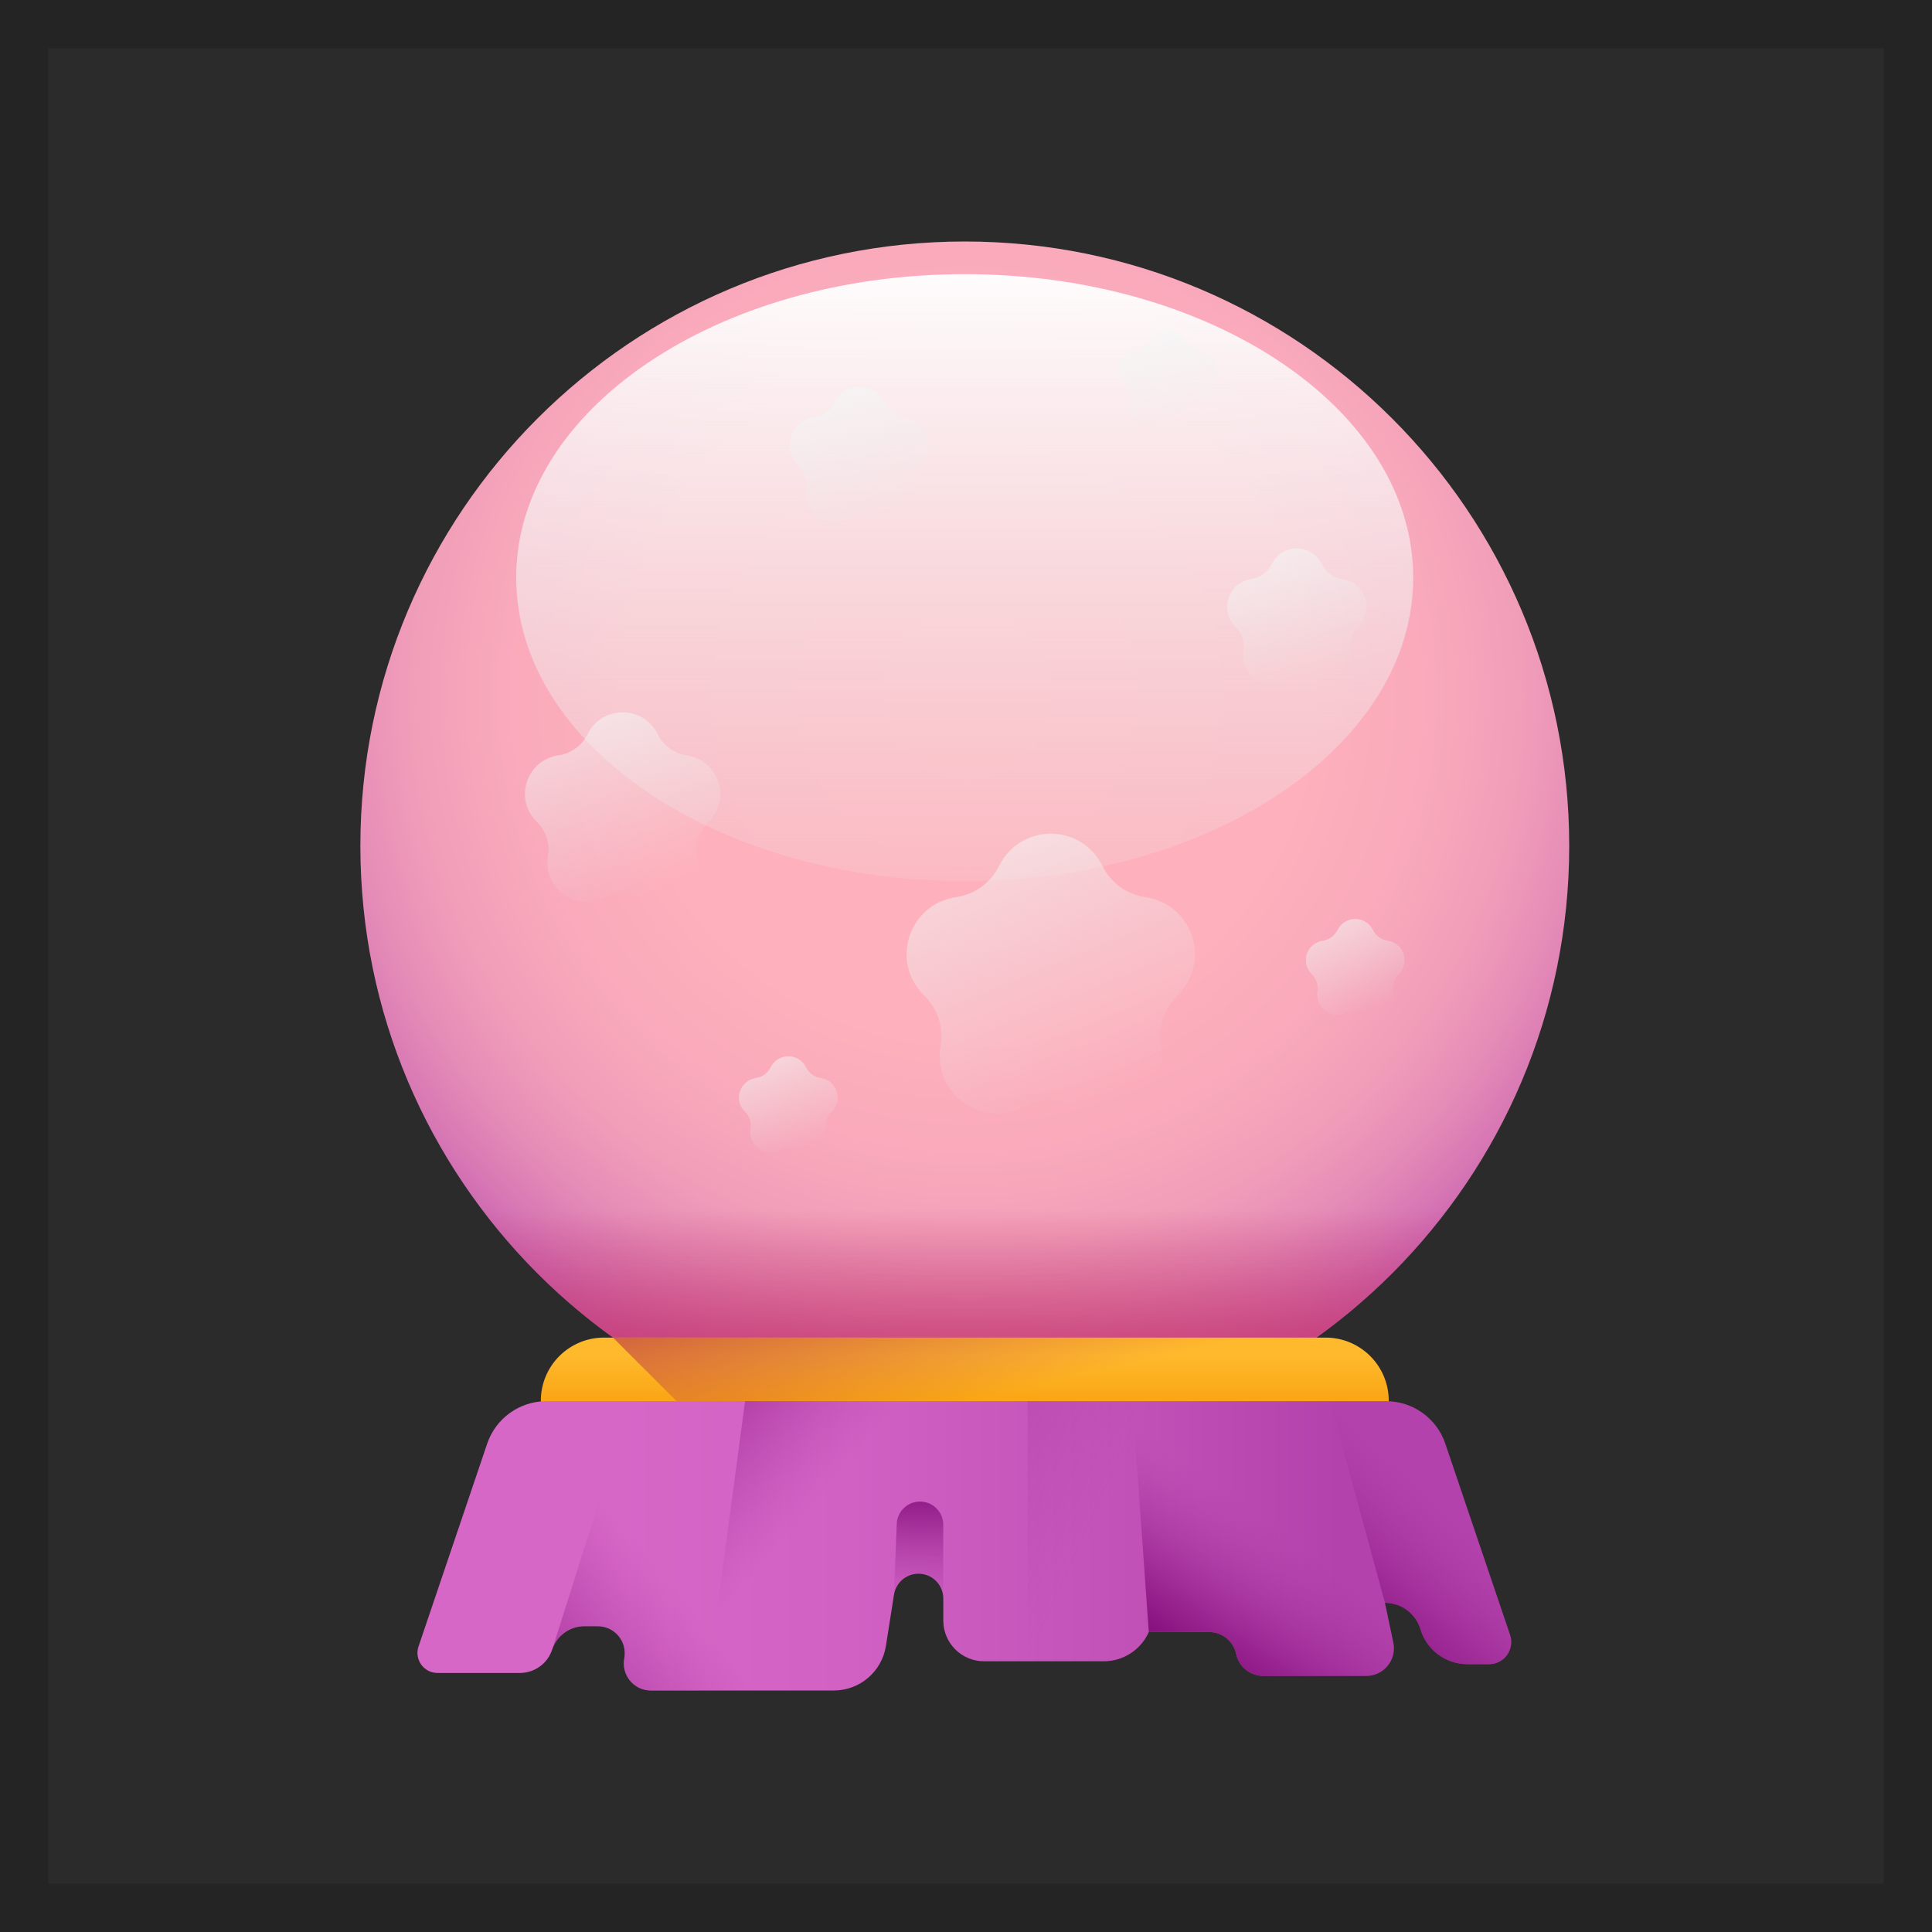
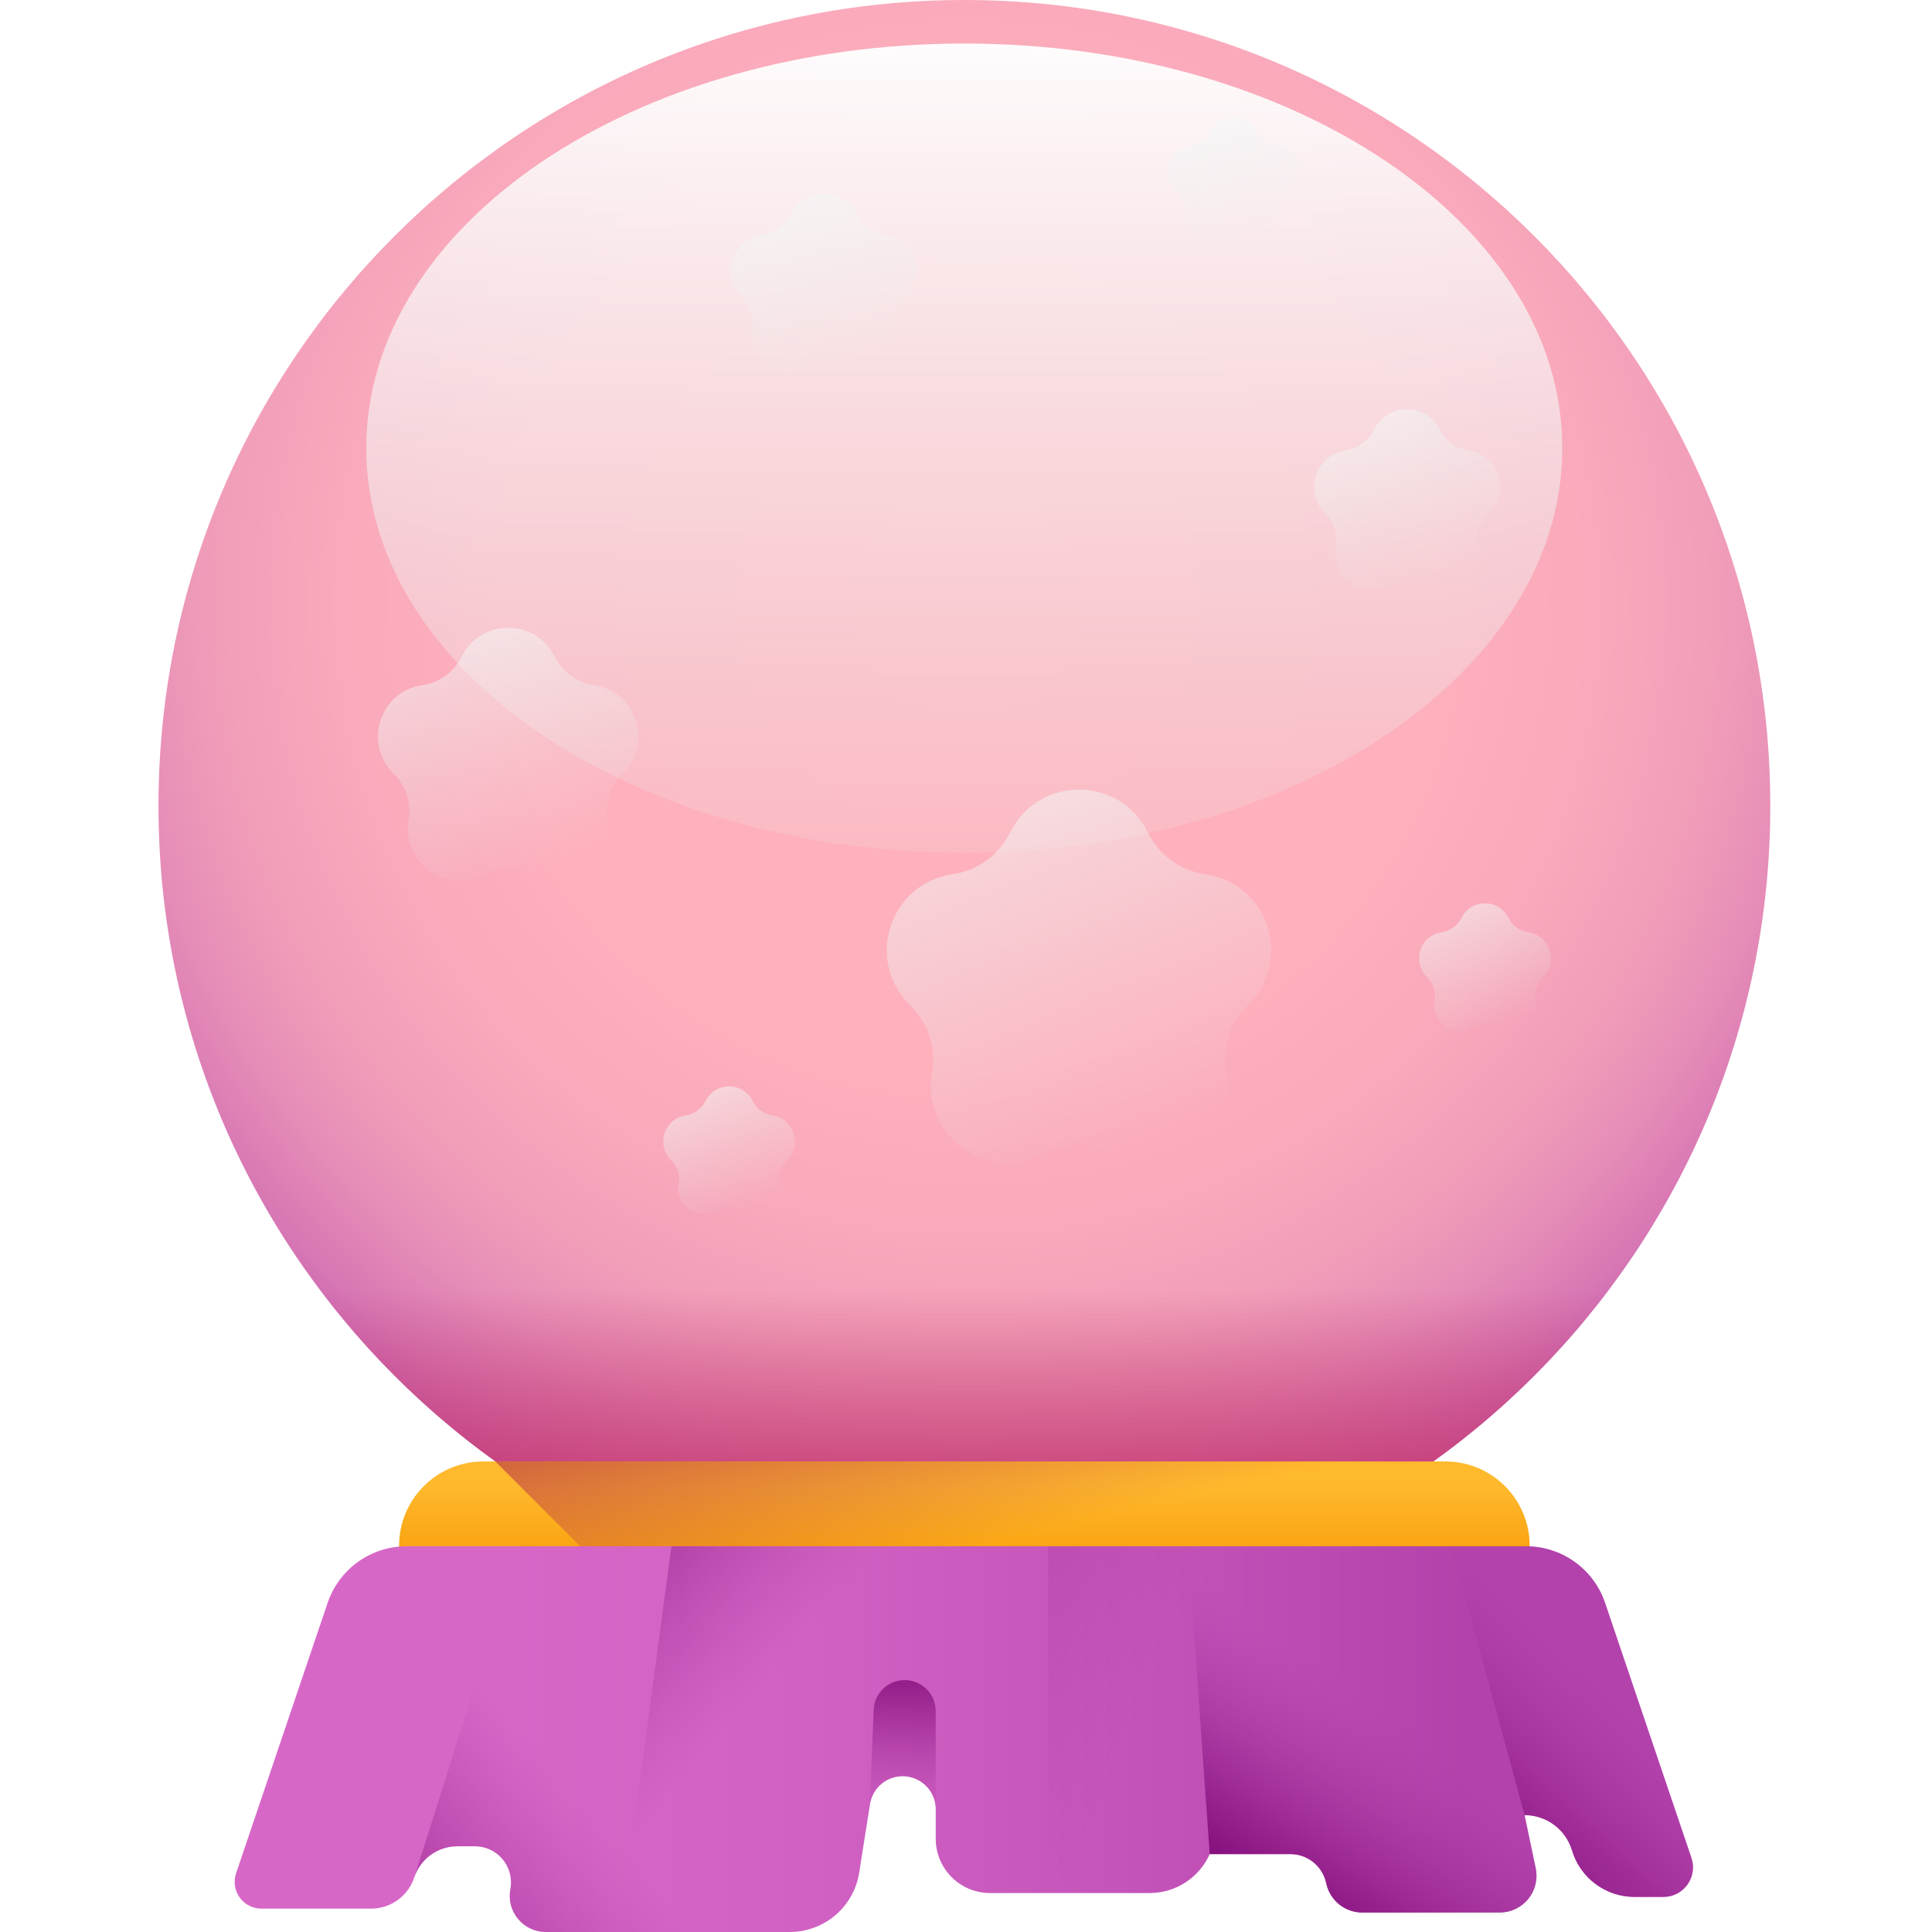
- <svg xmlns="http://www.w3.org/2000/svg" width="80" height="80" fill="none">
-   <path fill="#2B2B2B" stroke="#242424" stroke-width="2" d="M1 1h78v78H1z" />
-   <path d="M64.978 35.028c0 13.823-11.205 25.029-25.028 25.029-13.823 0-25.028-11.206-25.028-25.029C14.922 21.206 26.128 10 39.95 10c13.823 0 25.028 11.206 25.028 25.028z" fill="url(#paint0_radial)" />
-   <path d="M17.653 46.407a25.002 25.002 0 004.6 6.32c9.775 9.773 25.622 9.772 35.396-.002a25.019 25.019 0 004.598-6.318H17.653z" fill="url(#paint1_linear)" />
-   <path d="M57.505 58.648h-35.11v-.646a2.615 2.615 0 012.615-2.615h29.88a2.615 2.615 0 012.615 2.615v.646z" fill="url(#paint2_linear)" />
-   <path d="M28.645 58.648h28.86v-.646a2.615 2.615 0 00-2.615-2.615H25.383l3.262 3.261z" fill="url(#paint3_linear)" />
-   <path d="M58.49 62.964H21.41a.937.937 0 01-.937-.936v-1.385a2.496 2.496 0 012.496-2.496h33.962a2.496 2.496 0 012.497 2.496v1.385c0 .517-.42.936-.937.936z" fill="url(#paint4_linear)" />
-   <path d="M59.428 62.028v-1.385a2.496 2.496 0 00-2.497-2.496H22.969c-.197 0-.389.023-.573.066l4.75 4.751h31.345c.517 0 .937-.42.937-.936z" fill="url(#paint5_linear)" />
-   <path d="M58.518 23.917c0-6.94-8.315-12.565-18.572-12.565-10.256 0-18.571 5.626-18.571 12.565 0 6.94 8.315 12.566 18.572 12.566 10.256 0 18.571-5.625 18.571-12.566z" fill="url(#paint6_linear)" />
-   <path d="M45.645 35.85a2.38 2.38 0 001.793 1.302c1.953.284 2.733 2.684 1.32 4.062a2.383 2.383 0 00-.685 2.108c.333 1.945-1.708 3.429-3.455 2.51a2.38 2.38 0 00-2.216 0c-1.747.919-3.789-.565-3.455-2.51a2.382 2.382 0 00-.685-2.108c-1.414-1.377-.634-3.778 1.32-4.062a2.38 2.38 0 001.792-1.302c.874-1.77 3.398-1.77 4.271 0z" fill="url(#paint7_linear)" />
-   <path d="M27.228 30.396c.235.476.689.806 1.214.883 1.324.191 1.852 1.818.895 2.751-.38.37-.554.905-.464 1.428.226 1.318-1.158 2.323-2.34 1.7a1.613 1.613 0 00-1.502 0c-1.184.623-2.567-.382-2.341-1.7a1.613 1.613 0 00-.464-1.428c-.958-.933-.43-2.56.894-2.751.525-.077.98-.407 1.215-.883.591-1.2 2.301-1.2 2.893 0z" fill="url(#paint8_linear)" />
-   <path d="M54.731 23.355c.168.34.493.576.868.63.946.138 1.323 1.3.639 1.967a1.153 1.153 0 00-.332 1.02 1.153 1.153 0 01-1.672 1.215 1.152 1.152 0 00-1.073 0 1.153 1.153 0 01-1.672-1.215 1.151 1.151 0 00-.332-1.02 1.153 1.153 0 01.64-1.966c.374-.055.699-.291.867-.631.422-.857 1.644-.857 2.067 0z" fill="url(#paint9_linear)" />
-   <path d="M56.85 38.507c.118.24.348.408.614.446.669.097.936.92.452 1.392a.817.817 0 00-.235.722.816.816 0 01-1.184.86.816.816 0 00-.76 0 .816.816 0 01-1.183-.86.817.817 0 00-.235-.722.816.816 0 01.453-1.392.815.815 0 00.614-.446.816.816 0 011.463 0z" fill="url(#paint10_linear)" />
-   <path d="M49.048 14.093a.815.815 0 00.614.447c.67.097.937.92.452 1.392a.816.816 0 00-.235.722.816.816 0 01-1.183.86.817.817 0 00-.76 0 .816.816 0 01-1.184-.86.816.816 0 00-.234-.722.816.816 0 01.452-1.392.816.816 0 00.614-.447.816.816 0 011.464 0z" fill="url(#paint11_linear)" />
-   <path d="M33.375 44.194a.82.82 0 00.614.446c.67.097.937.92.452 1.392a.817.817 0 00-.234.722.816.816 0 01-1.184.86.816.816 0 00-.76 0 .816.816 0 01-1.183-.86.816.816 0 00-.235-.722.816.816 0 01.452-1.392.816.816 0 00.614-.446.816.816 0 011.464 0z" fill="url(#paint12_linear)" />
-   <path d="M36.621 16.66c.168.34.493.575.868.63.946.137 1.323 1.3.639 1.966a1.154 1.154 0 00-.332 1.02 1.153 1.153 0 01-1.672 1.216 1.152 1.152 0 00-1.073 0 1.153 1.153 0 01-1.672-1.216 1.152 1.152 0 00-.332-1.02c-.684-.666-.306-1.829.64-1.966.374-.055.699-.29.867-.63a1.153 1.153 0 012.067 0z" fill="url(#paint13_linear)" />
-   <path d="M61.66 68.91h-.897a2.029 2.029 0 01-1.943-1.445 1.536 1.536 0 00-1.472-1.095l.346 1.648a1.142 1.142 0 01-1.117 1.377h-4.27a1.143 1.143 0 01-1.119-.907 1.142 1.142 0 00-1.118-.908h-2.5a2.043 2.043 0 01-1.865 1.21h-4.958a1.686 1.686 0 01-1.687-1.687v-.916a1.027 1.027 0 00-2.041-.16l-.336 2.13A2.183 2.183 0 0134.527 70H26.95a1.12 1.12 0 01-1.1-1.331 1.12 1.12 0 00-1.102-1.331h-.547c-.608 0-1.147.39-1.337.968a1.406 1.406 0 01-1.336.968h-3.412a.83.83 0 01-.786-1.097l2.843-8.397a2.59 2.59 0 012.453-1.76h34.769a2.59 2.59 0 012.453 1.76l2.68 7.918a.918.918 0 01-.869 1.213z" fill="url(#paint14_linear)" />
-   <path d="M61.66 68.91a.918.918 0 00.87-1.212l-2.681-7.918a2.59 2.59 0 00-2.454-1.76h-2.317l2.27 8.35c.679 0 1.276.445 1.471 1.095a2.029 2.029 0 001.944 1.446h.897z" fill="url(#paint15_linear)" />
-   <path d="M51.188 68.487c.111.53.578.908 1.118.908h4.27c.726 0 1.267-.667 1.118-1.377l-.346-1.648c.679 0 1.277.445 1.472 1.095a2.03 2.03 0 001.943 1.446h.897a.918.918 0 00.87-1.213l-2.68-7.918a2.59 2.59 0 00-2.454-1.76H46.89l.679 9.56h2.501c.54 0 1.007.378 1.118.907z" fill="url(#paint16_linear)" />
-   <path d="M24.202 67.338h.547c.704 0 1.233.64 1.101 1.331A1.12 1.12 0 0026.951 70h5.316V58.022H26.12l-3.255 10.285c.19-.578.729-.968 1.337-.968z" fill="url(#paint17_linear)" />
-   <path d="M30.853 58.02L29.248 70h5.279a2.183 2.183 0 002.155-1.843l.336-2.13c.013-.082.036-.16.066-.234l.022-.15.985-7.622h-7.238z" fill="url(#paint18_linear)" />
-   <path d="M37.017 66.027a1.027 1.027 0 012.042.16V63.16a.964.964 0 00-1.928-.038l-.114 2.905z" fill="url(#paint19_linear)" />
-   <path d="M59.85 59.78a2.59 2.59 0 00-2.454-1.76H42.552v10.77h3.152c.805 0 1.536-.474 1.865-1.21h2.501c.541 0 1.007.378 1.118.907.111.53.578.908 1.118.908h4.27c.726 0 1.267-.667 1.118-1.377l-.346-1.648c.679 0 1.277.445 1.472 1.095a2.029 2.029 0 001.943 1.446h.897a.918.918 0 00.87-1.213l-2.68-7.918z" fill="url(#paint20_linear)" />
+ <svg xmlns="http://www.w3.org/2000/svg" width="60" height="60" fill="none">
+   <path d="M54.978 25.028c0 13.823-11.205 25.029-25.028 25.029-13.822 0-25.028-11.206-25.028-25.029C4.922 11.206 16.128 0 29.95 0c13.823 0 25.028 11.206 25.028 25.028z" fill="url(#paint0_radial)" />
+   <path d="M7.653 36.407a25 25 0 004.6 6.32c9.775 9.773 25.622 9.772 35.396-.002a25.019 25.019 0 004.598-6.318H7.653z" fill="url(#paint1_linear)" />
+   <path d="M47.505 48.648h-35.11v-.646a2.615 2.615 0 012.615-2.615h29.88a2.615 2.615 0 012.615 2.615v.646z" fill="url(#paint2_linear)" />
+   <path d="M18.645 48.648h28.86v-.646a2.615 2.615 0 00-2.615-2.615H15.383l3.262 3.261z" fill="url(#paint3_linear)" />
+   <path d="M48.49 52.964H11.41a.937.937 0 01-.937-.936v-1.385a2.496 2.496 0 012.496-2.496h33.962a2.496 2.496 0 012.497 2.496v1.385c0 .517-.42.936-.937.936z" fill="url(#paint4_linear)" />
+   <path d="M49.428 52.028v-1.385a2.496 2.496 0 00-2.497-2.496H12.969c-.197 0-.389.023-.573.066l4.75 4.751h31.345c.517 0 .937-.42.937-.936z" fill="url(#paint5_linear)" />
+   <path d="M48.518 13.917c0-6.94-8.315-12.565-18.572-12.565-10.256 0-18.571 5.626-18.571 12.565 0 6.94 8.315 12.566 18.572 12.566 10.256 0 18.571-5.625 18.571-12.566z" fill="url(#paint6_linear)" />
+   <path d="M35.645 25.85a2.38 2.38 0 001.793 1.302c1.953.284 2.733 2.684 1.32 4.062a2.383 2.383 0 00-.685 2.108c.333 1.945-1.708 3.429-3.455 2.51a2.38 2.38 0 00-2.216 0c-1.747.919-3.789-.565-3.455-2.51a2.382 2.382 0 00-.685-2.108c-1.414-1.377-.634-3.778 1.32-4.062a2.38 2.38 0 001.792-1.302c.874-1.77 3.398-1.77 4.271 0z" fill="url(#paint7_linear)" />
+   <path d="M17.228 20.396c.235.476.689.806 1.214.883 1.324.191 1.852 1.818.895 2.751-.38.37-.554.905-.464 1.428.226 1.318-1.158 2.323-2.34 1.7a1.613 1.613 0 00-1.502 0c-1.184.623-2.567-.382-2.341-1.7a1.613 1.613 0 00-.464-1.428c-.958-.933-.43-2.56.894-2.751.526-.077.98-.407 1.215-.883.591-1.2 2.301-1.2 2.893 0z" fill="url(#paint8_linear)" />
+   <path d="M44.731 13.355c.168.34.493.576.868.63.946.138 1.323 1.3.639 1.967a1.153 1.153 0 00-.332 1.02 1.153 1.153 0 01-1.672 1.215 1.152 1.152 0 00-1.073 0 1.153 1.153 0 01-1.672-1.215 1.151 1.151 0 00-.332-1.02 1.153 1.153 0 01.64-1.966c.374-.055.699-.291.867-.631.422-.857 1.644-.857 2.067 0z" fill="url(#paint9_linear)" />
+   <path d="M46.85 28.507c.118.24.348.408.614.446.669.097.936.92.452 1.392a.817.817 0 00-.235.722.816.816 0 01-1.184.86.816.816 0 00-.76 0 .816.816 0 01-1.183-.86.817.817 0 00-.235-.722.816.816 0 01.453-1.392.815.815 0 00.614-.446.816.816 0 011.463 0z" fill="url(#paint10_linear)" />
+   <path d="M39.048 4.093a.815.815 0 00.614.447c.67.097.937.92.452 1.392a.816.816 0 00-.235.722.816.816 0 01-1.183.86.816.816 0 00-.76 0 .816.816 0 01-1.184-.86.816.816 0 00-.234-.722.816.816 0 01.452-1.392.816.816 0 00.614-.447.816.816 0 011.464 0z" fill="url(#paint11_linear)" />
+   <path d="M23.375 34.194a.82.82 0 00.614.446c.67.097.937.92.452 1.392a.817.817 0 00-.234.722.816.816 0 01-1.184.86.816.816 0 00-.76 0 .816.816 0 01-1.183-.86.816.816 0 00-.235-.722.816.816 0 01.452-1.392.816.816 0 00.614-.446.816.816 0 011.464 0z" fill="url(#paint12_linear)" />
+   <path d="M26.621 6.66c.168.34.493.575.868.63.945.137 1.323 1.3.639 1.966a1.154 1.154 0 00-.332 1.02 1.153 1.153 0 01-1.672 1.216 1.152 1.152 0 00-1.073 0 1.153 1.153 0 01-1.672-1.216 1.152 1.152 0 00-.332-1.02 1.153 1.153 0 01.64-1.966c.374-.055.699-.29.867-.63a1.153 1.153 0 012.067 0z" fill="url(#paint13_linear)" />
+   <path d="M51.66 58.91h-.897a2.029 2.029 0 01-1.943-1.445 1.536 1.536 0 00-1.472-1.095l.346 1.648a1.142 1.142 0 01-1.117 1.377h-4.27a1.143 1.143 0 01-1.119-.908 1.142 1.142 0 00-1.118-.907h-2.5a2.043 2.043 0 01-1.865 1.21h-4.958a1.686 1.686 0 01-1.687-1.687v-.916a1.027 1.027 0 00-2.041-.16l-.336 2.13A2.183 2.183 0 0124.527 60H16.95a1.12 1.12 0 01-1.1-1.331 1.12 1.12 0 00-1.102-1.331h-.547c-.608 0-1.147.39-1.336.968-.19.577-.729.968-1.337.968H8.117a.83.83 0 01-.786-1.096l2.843-8.398a2.59 2.59 0 012.453-1.76h34.769a2.59 2.59 0 012.453 1.76l2.68 7.918a.918.918 0 01-.869 1.213z" fill="url(#paint14_linear)" />
+   <path d="M51.66 58.91a.918.918 0 00.87-1.212l-2.681-7.918a2.59 2.59 0 00-2.454-1.76h-2.317l2.27 8.35c.679 0 1.276.445 1.471 1.095a2.029 2.029 0 001.944 1.446h.897z" fill="url(#paint15_linear)" />
+   <path d="M41.188 58.487c.111.53.578.908 1.118.908h4.27c.726 0 1.267-.667 1.118-1.377l-.346-1.648c.679 0 1.277.445 1.472 1.095a2.03 2.03 0 001.943 1.446h.897a.918.918 0 00.87-1.213l-2.68-7.918a2.59 2.59 0 00-2.454-1.76H36.89l.679 9.56h2.501c.54 0 1.007.378 1.118.907z" fill="url(#paint16_linear)" />
+   <path d="M14.202 57.338h.547c.704 0 1.233.64 1.101 1.331A1.12 1.12 0 0016.951 60h5.316V48.022H16.12l-3.255 10.285c.19-.578.729-.968 1.337-.968z" fill="url(#paint17_linear)" />
+   <path d="M20.853 48.02L19.248 60h5.279a2.183 2.183 0 002.155-1.843l.336-2.13c.012-.082.036-.16.066-.234l.023-.15.984-7.622h-7.238z" fill="url(#paint18_linear)" />
+   <path d="M27.017 56.027a1.027 1.027 0 012.042.16V53.16a.964.964 0 00-1.928-.038l-.114 2.905z" fill="url(#paint19_linear)" />
+   <path d="M49.85 49.78a2.59 2.59 0 00-2.454-1.76H32.552v10.77h3.152c.805 0 1.536-.474 1.865-1.21h2.501c.541 0 1.007.378 1.118.907.111.53.578.908 1.118.908h4.27c.726 0 1.267-.667 1.118-1.377l-.346-1.648c.679 0 1.277.445 1.472 1.095a2.029 2.029 0 001.943 1.446h.897a.918.918 0 00.87-1.213l-2.68-7.918z" fill="url(#paint20_linear)" />
  <defs>
-     <linearGradient id="paint1_linear" x1="39.95" y1="50.06" x2="39.95" y2="57.25" gradientUnits="userSpaceOnUse">
+     <linearGradient id="paint1_linear" x1="29.95" y1="40.06" x2="29.95" y2="47.25" gradientUnits="userSpaceOnUse">
      <stop stop-color="#C73A6F" stop-opacity="0" />
      <stop offset="1" stop-color="#C73A6F" />
    </linearGradient>
-     <linearGradient id="paint2_linear" x1="39.95" y1="56.1" x2="39.95" y2="59.608" gradientUnits="userSpaceOnUse">
+     <linearGradient id="paint2_linear" x1="29.95" y1="46.1" x2="29.95" y2="49.608" gradientUnits="userSpaceOnUse">
      <stop stop-color="#FFB92D" />
      <stop offset="1" stop-color="#F59500" />
    </linearGradient>
-     <linearGradient id="paint3_linear" x1="41.703" y1="57.661" x2="39.772" y2="49.325" gradientUnits="userSpaceOnUse">
+     <linearGradient id="paint3_linear" x1="31.703" y1="47.661" x2="29.772" y2="39.325" gradientUnits="userSpaceOnUse">
      <stop stop-color="#BE3F45" stop-opacity="0" />
      <stop offset="1" stop-color="#BE3F45" />
    </linearGradient>
-     <linearGradient id="paint4_linear" x1="39.95" y1="59.297" x2="39.95" y2="62.653" gradientUnits="userSpaceOnUse">
+     <linearGradient id="paint4_linear" x1="29.95" y1="49.297" x2="29.95" y2="52.653" gradientUnits="userSpaceOnUse">
      <stop stop-color="#FFB92D" />
      <stop offset="1" stop-color="#F59500" />
    </linearGradient>
-     <linearGradient id="paint5_linear" x1="41.06" y1="59.84" x2="38.846" y2="51.269" gradientUnits="userSpaceOnUse">
+     <linearGradient id="paint5_linear" x1="31.06" y1="49.84" x2="28.846" y2="41.269" gradientUnits="userSpaceOnUse">
      <stop stop-color="#BE3F45" stop-opacity="0" />
      <stop offset="1" stop-color="#BE3F45" />
    </linearGradient>
-     <linearGradient id="paint6_linear" x1="39.947" y1="40.658" x2="39.947" y2="10.479" gradientUnits="userSpaceOnUse">
+     <linearGradient id="paint6_linear" x1="29.947" y1="30.658" x2="29.947" y2=".479" gradientUnits="userSpaceOnUse">
      <stop offset=".001" stop-color="#E7EEED" stop-opacity="0" />
      <stop offset=".773" stop-color="#F9FBFA" stop-opacity=".773" />
      <stop offset="1" stop-color="#fff" />
    </linearGradient>
-     <linearGradient id="paint7_linear" x1="45.748" y1="45.407" x2="37.897" y2="26.287" gradientUnits="userSpaceOnUse">
+     <linearGradient id="paint7_linear" x1="35.748" y1="35.407" x2="27.897" y2="16.287" gradientUnits="userSpaceOnUse">
      <stop offset=".001" stop-color="#E7EEED" stop-opacity="0" />
      <stop offset=".773" stop-color="#F9FBFA" stop-opacity=".773" />
      <stop offset="1" stop-color="#fff" />
    </linearGradient>
-     <linearGradient id="paint8_linear" x1="27.298" y1="36.871" x2="21.979" y2="23.917" gradientUnits="userSpaceOnUse">
+     <linearGradient id="paint8_linear" x1="17.298" y1="26.871" x2="11.979" y2="13.917" gradientUnits="userSpaceOnUse">
      <stop offset=".001" stop-color="#E7EEED" stop-opacity="0" />
      <stop offset=".773" stop-color="#F9FBFA" stop-opacity=".773" />
      <stop offset="1" stop-color="#fff" />
    </linearGradient>
-     <linearGradient id="paint9_linear" x1="54.781" y1="27.981" x2="50.981" y2="18.726" gradientUnits="userSpaceOnUse">
+     <linearGradient id="paint9_linear" x1="44.781" y1="17.981" x2="40.981" y2="8.726" gradientUnits="userSpaceOnUse">
      <stop offset=".001" stop-color="#E7EEED" stop-opacity="0" />
      <stop offset=".773" stop-color="#F9FBFA" stop-opacity=".773" />
      <stop offset="1" stop-color="#fff" />
    </linearGradient>
-     <linearGradient id="paint10_linear" x1="56.885" y1="41.782" x2="54.194" y2="35.23" gradientUnits="userSpaceOnUse">
+     <linearGradient id="paint10_linear" x1="46.885" y1="31.782" x2="44.194" y2="25.23" gradientUnits="userSpaceOnUse">
      <stop offset=".001" stop-color="#E7EEED" stop-opacity="0" />
      <stop offset=".773" stop-color="#F9FBFA" stop-opacity=".773" />
      <stop offset="1" stop-color="#fff" />
    </linearGradient>
-     <linearGradient id="paint11_linear" x1="49.083" y1="17.368" x2="46.393" y2="10.817" gradientUnits="userSpaceOnUse">
+     <linearGradient id="paint11_linear" x1="39.083" y1="7.368" x2="36.393" y2=".817" gradientUnits="userSpaceOnUse">
      <stop offset=".001" stop-color="#E7EEED" stop-opacity="0" />
      <stop offset=".773" stop-color="#F9FBFA" stop-opacity=".773" />
      <stop offset="1" stop-color="#fff" />
    </linearGradient>
-     <linearGradient id="paint12_linear" x1="33.41" y1="47.469" x2="30.72" y2="40.917" gradientUnits="userSpaceOnUse">
+     <linearGradient id="paint12_linear" x1="23.41" y1="37.469" x2="20.72" y2="30.917" gradientUnits="userSpaceOnUse">
      <stop offset=".001" stop-color="#E7EEED" stop-opacity="0" />
      <stop offset=".773" stop-color="#F9FBFA" stop-opacity=".773" />
      <stop offset="1" stop-color="#fff" />
    </linearGradient>
-     <linearGradient id="paint13_linear" x1="36.671" y1="21.286" x2="32.871" y2="12.03" gradientUnits="userSpaceOnUse">
+     <linearGradient id="paint13_linear" x1="26.671" y1="11.286" x2="22.871" y2="2.03" gradientUnits="userSpaceOnUse">
      <stop offset=".001" stop-color="#E7EEED" stop-opacity="0" />
      <stop offset=".773" stop-color="#F9FBFA" stop-opacity=".773" />
      <stop offset="1" stop-color="#fff" />
    </linearGradient>
-     <linearGradient id="paint14_linear" x1="25.49" y1="64.01" x2="55.462" y2="64.01" gradientUnits="userSpaceOnUse">
+     <linearGradient id="paint14_linear" x1="15.49" y1="54.01" x2="45.462" y2="54.01" gradientUnits="userSpaceOnUse">
      <stop stop-color="#D767C7" />
      <stop offset=".317" stop-color="#D161C3" />
      <stop offset=".743" stop-color="#C050B6" />
      <stop offset="1" stop-color="#B342AC" />
    </linearGradient>
-     <linearGradient id="paint15_linear" x1="60.01" y1="61.894" x2="55.21" y2="67.138" gradientUnits="userSpaceOnUse">
+     <linearGradient id="paint15_linear" x1="50.01" y1="51.894" x2="45.21" y2="57.138" gradientUnits="userSpaceOnUse">
      <stop stop-color="#B342AC" stop-opacity="0" />
      <stop offset=".26" stop-color="#A4319C" stop-opacity=".259" />
      <stop offset=".72" stop-color="#8D1885" stop-opacity=".722" />
      <stop offset="1" stop-color="#850F7C" />
    </linearGradient>
-     <linearGradient id="paint16_linear" x1="54.228" y1="63.889" x2="50.397" y2="69.495" gradientUnits="userSpaceOnUse">
+     <linearGradient id="paint16_linear" x1="44.228" y1="53.889" x2="40.397" y2="59.495" gradientUnits="userSpaceOnUse">
      <stop stop-color="#B342AC" stop-opacity="0" />
      <stop offset=".26" stop-color="#A4319C" stop-opacity=".259" />
      <stop offset=".72" stop-color="#8D1885" stop-opacity=".722" />
      <stop offset="1" stop-color="#850F7C" />
    </linearGradient>
-     <linearGradient id="paint17_linear" x1="27.594" y1="65.265" x2="19.729" y2="71.436" gradientUnits="userSpaceOnUse">
+     <linearGradient id="paint17_linear" x1="17.594" y1="55.265" x2="9.729" y2="61.436" gradientUnits="userSpaceOnUse">
      <stop stop-color="#B342AC" stop-opacity="0" />
      <stop offset=".26" stop-color="#A4319C" stop-opacity=".259" />
      <stop offset=".72" stop-color="#8D1885" stop-opacity=".722" />
      <stop offset="1" stop-color="#850F7C" />
    </linearGradient>
-     <linearGradient id="paint18_linear" x1="32.837" y1="63.297" x2="25.698" y2="57.187" gradientUnits="userSpaceOnUse">
+     <linearGradient id="paint18_linear" x1="22.837" y1="53.297" x2="15.698" y2="47.187" gradientUnits="userSpaceOnUse">
      <stop stop-color="#B342AC" stop-opacity="0" />
      <stop offset=".26" stop-color="#A4319C" stop-opacity=".259" />
      <stop offset=".72" stop-color="#8D1885" stop-opacity=".722" />
      <stop offset="1" stop-color="#850F7C" />
    </linearGradient>
-     <linearGradient id="paint19_linear" x1="38.038" y1="66.642" x2="38.038" y2="61.449" gradientUnits="userSpaceOnUse">
+     <linearGradient id="paint19_linear" x1="28.038" y1="56.642" x2="28.038" y2="51.449" gradientUnits="userSpaceOnUse">
      <stop stop-color="#B342AC" stop-opacity="0" />
      <stop offset=".26" stop-color="#A4319C" stop-opacity=".259" />
      <stop offset=".72" stop-color="#8D1885" stop-opacity=".722" />
      <stop offset="1" stop-color="#850F7C" />
    </linearGradient>
-     <linearGradient id="paint20_linear" x1="46.158" y1="61.551" x2="30.126" y2="54.291" gradientUnits="userSpaceOnUse">
+     <linearGradient id="paint20_linear" x1="36.158" y1="51.551" x2="20.126" y2="44.291" gradientUnits="userSpaceOnUse">
      <stop stop-color="#B342AC" stop-opacity="0" />
      <stop offset=".26" stop-color="#A4319C" stop-opacity=".259" />
      <stop offset=".72" stop-color="#8D1885" stop-opacity=".722" />
      <stop offset="1" stop-color="#850F7C" />
    </linearGradient>
-     <radialGradient id="paint0_radial" cx="0" cy="0" r="1" gradientUnits="userSpaceOnUse" gradientTransform="rotate(44.996 -14.695 62.73) scale(32.4481)">
+     <radialGradient id="paint0_radial" cx="0" cy="0" r="1" gradientUnits="userSpaceOnUse" gradientTransform="rotate(44.996 -7.623 45.657) scale(32.4481)">
      <stop stop-color="#FFB2BC" />
      <stop offset=".44" stop-color="#FEB0BC" />
      <stop offset=".598" stop-color="#F9A9BB" />
      <stop offset=".711" stop-color="#F19EB9" />
      <stop offset=".802" stop-color="#E68DB7" />
      <stop offset=".88" stop-color="#D777B4" />
      <stop offset=".948" stop-color="#C55CB0" />
      <stop offset="1" stop-color="#B342AC" />
    </radialGradient>
  </defs>
</svg>
